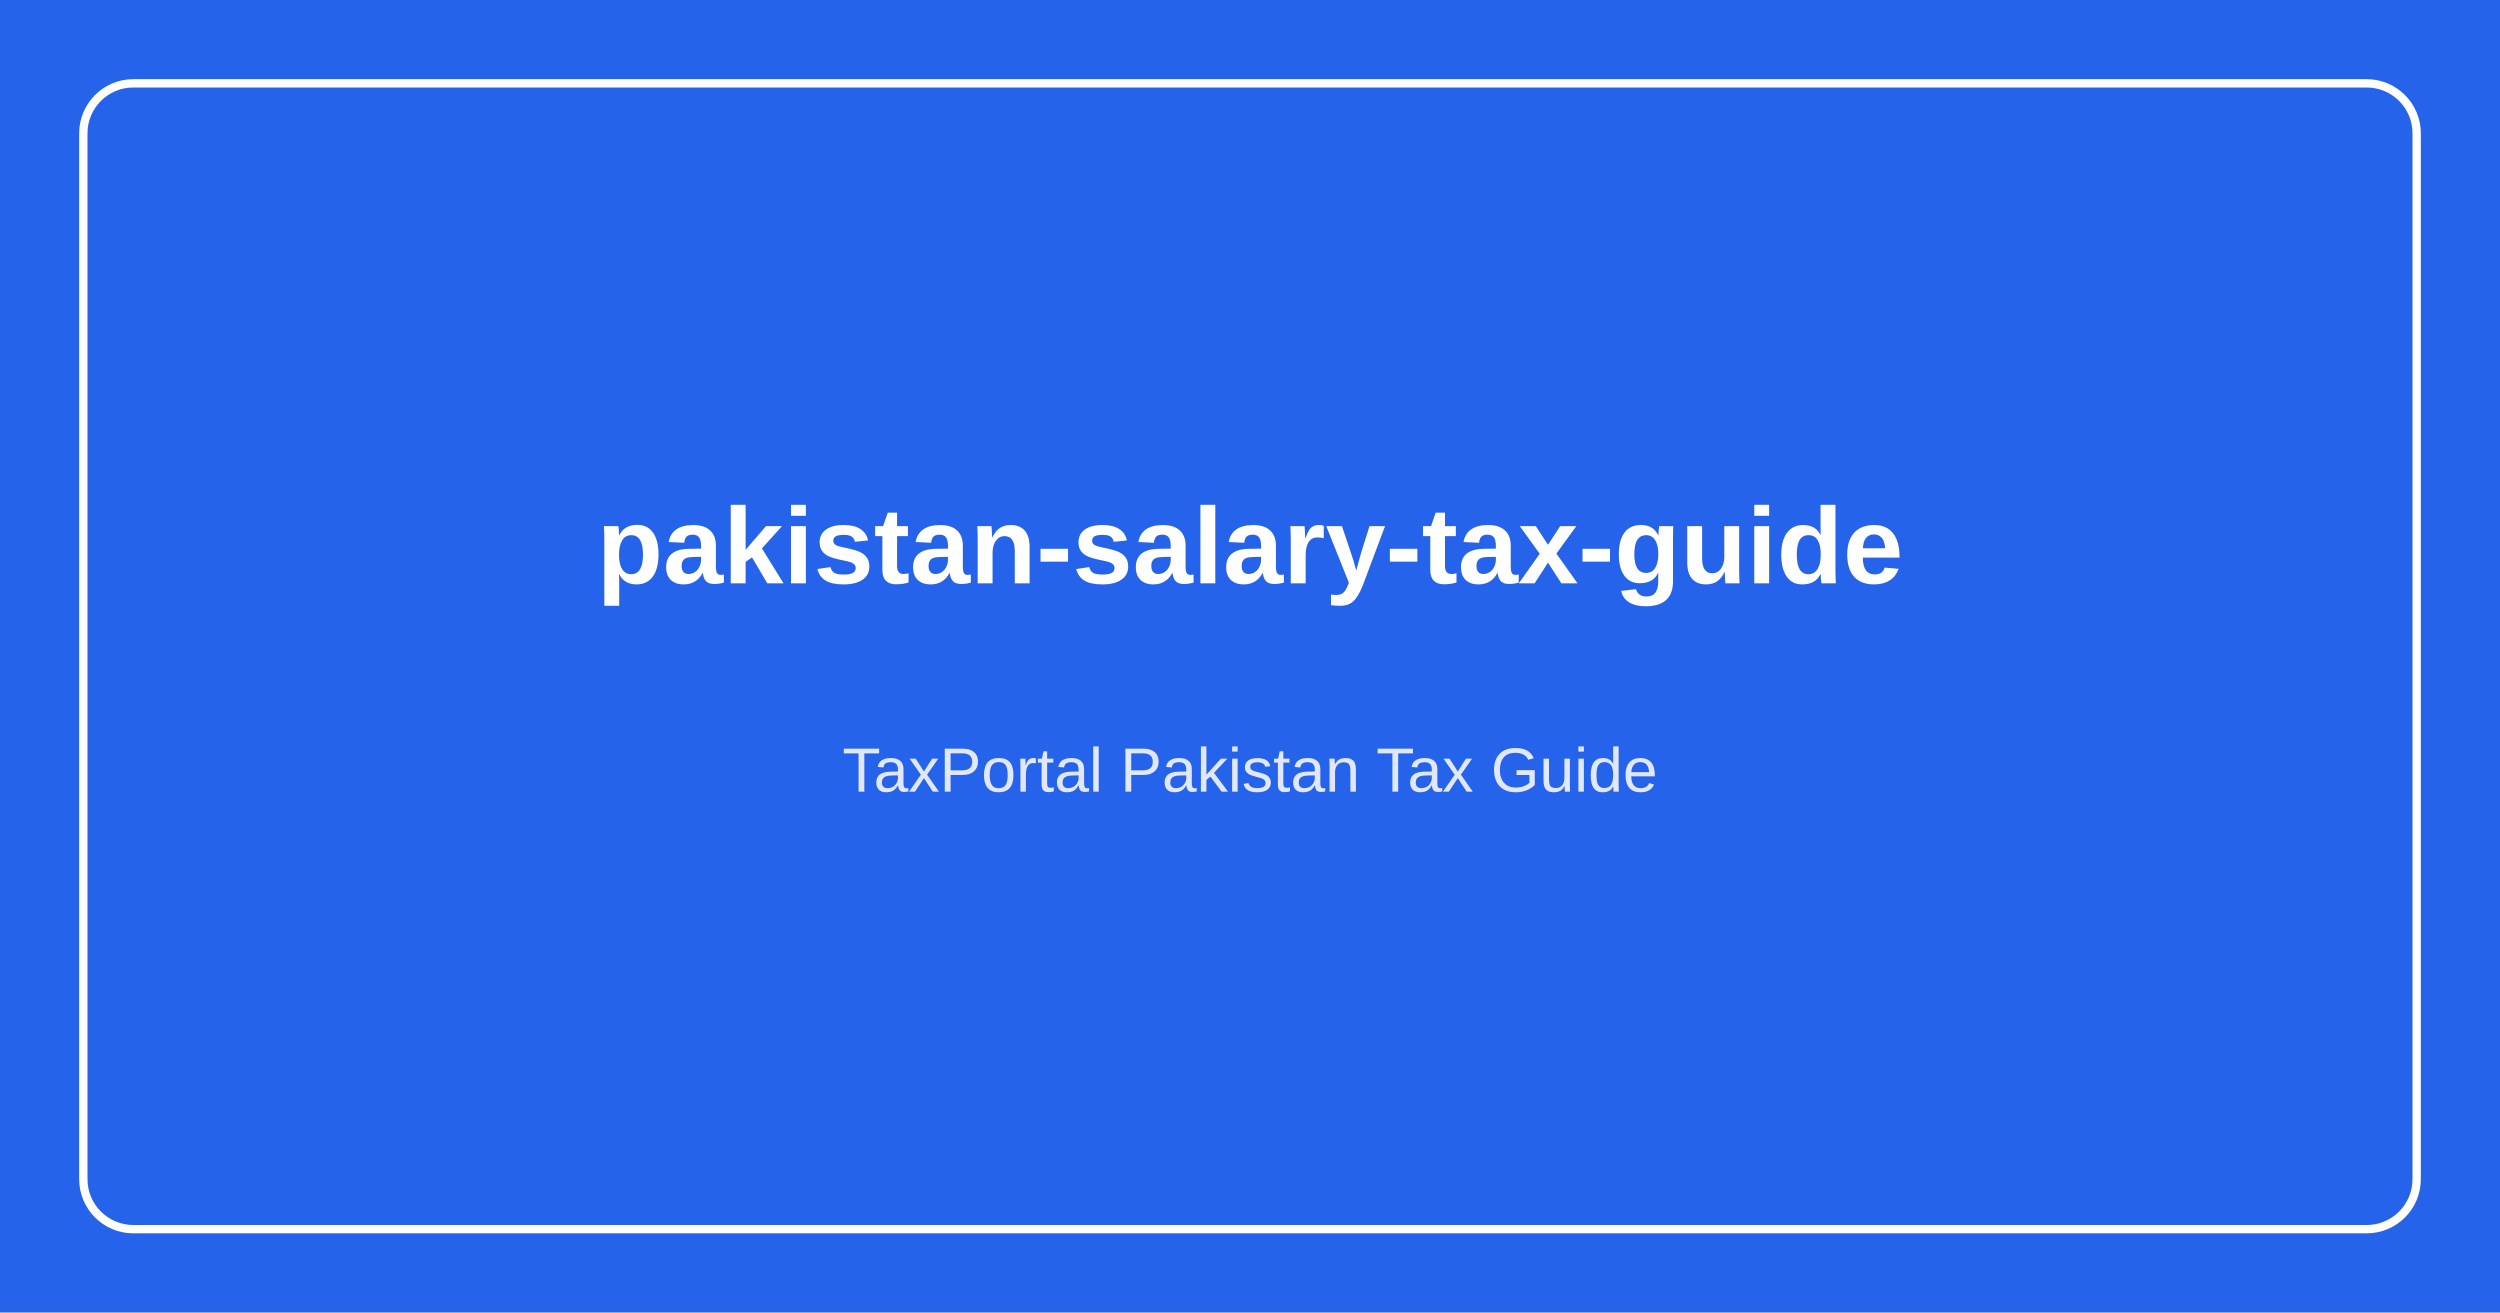
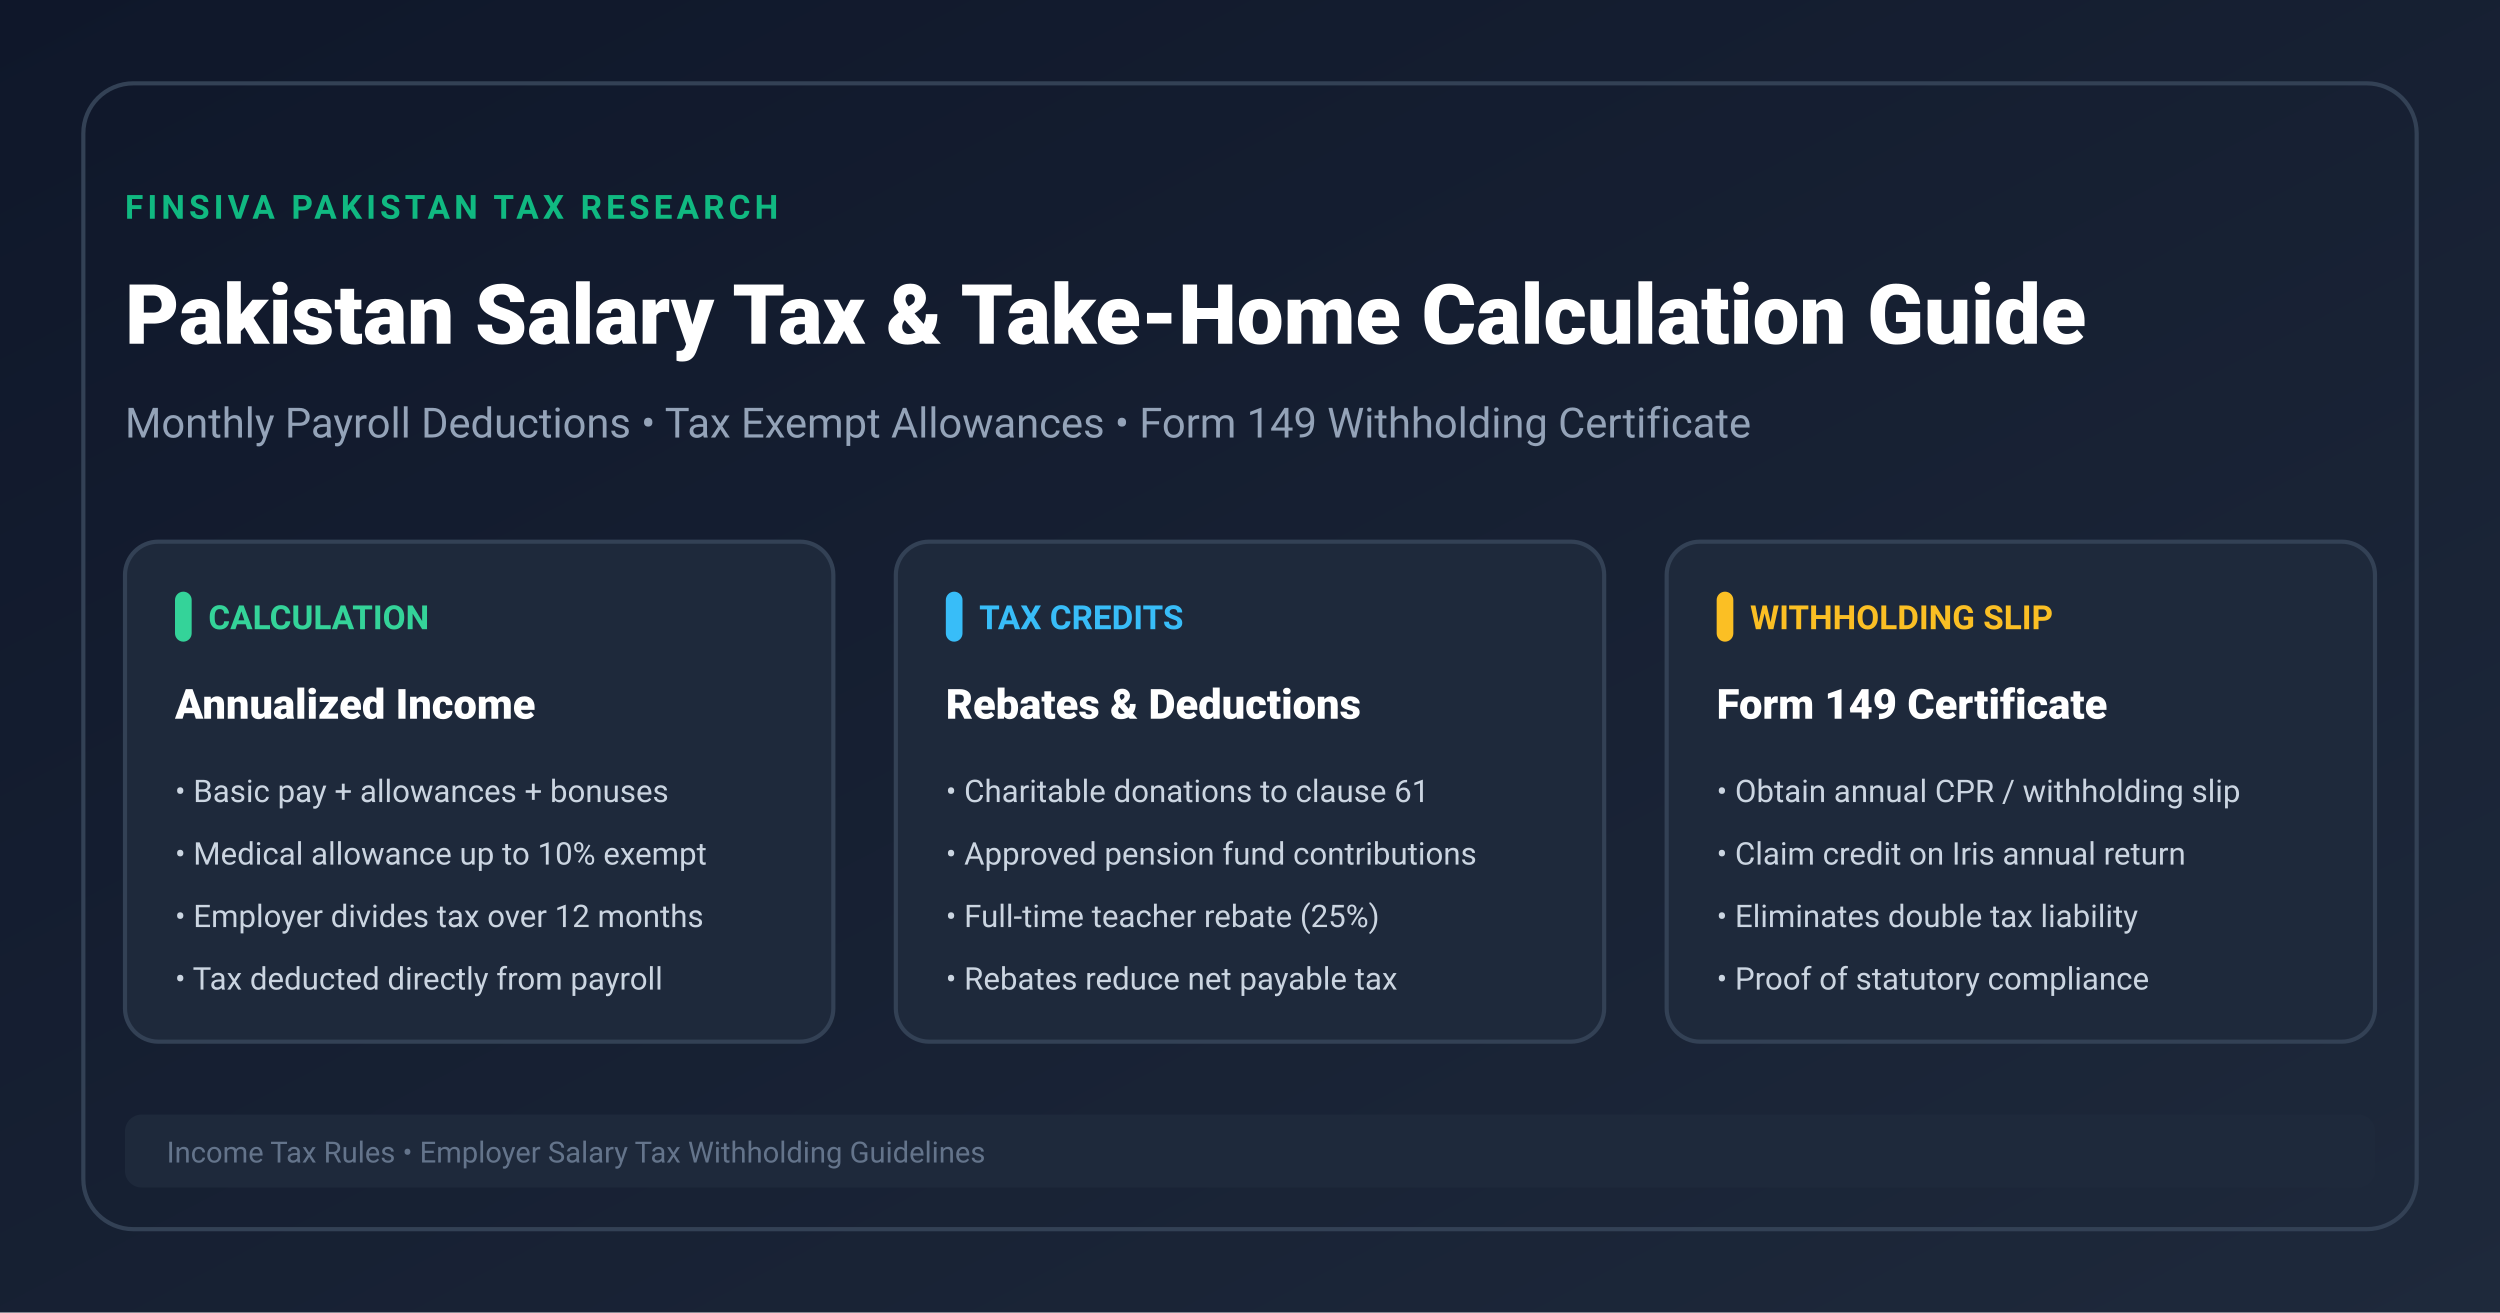
<svg xmlns="http://www.w3.org/2000/svg" width="1200" height="630" viewBox="0 0 1200 630">
-   <rect width="1200" height="630" fill="#2563eb" />
-   <rect x="40" y="40" width="1120" height="550" rx="24" fill="none" stroke="#ffffff" stroke-width="4" />
-   <text x="600" y="280" font-family="Arial, sans-serif" font-size="52" font-weight="bold" fill="#ffffff" text-anchor="middle">pakistan-salary-tax-guide</text>
-   <text x="600" y="380" font-family="Arial, sans-serif" font-size="30" fill="#e0e7ff" text-anchor="middle">TaxPortal Pakistan Tax Guide</text>
+   <defs>
+     <linearGradient id="bgGrad" x1="0%" y1="0%" x2="100%" y2="100%">
+       <stop offset="0%" stop-color="#0f172a" />
+       <stop offset="100%" stop-color="#1e293b" />
+     </linearGradient>
+   </defs>
+   <rect width="1200" height="630" fill="url(#bgGrad)" />
+   <rect x="40" y="40" width="1120" height="550" rx="24" fill="none" stroke="#334155" stroke-width="2" />
+   <text x="60" y="105" font-family="-apple-system, BlinkMacSystemFont, 'Segoe UI', Roboto, sans-serif" font-size="16" font-weight="700" fill="#10b981" letter-spacing="2">FINSIVA PAKISTAN TAX RESEARCH</text>
+   <text x="60" y="165" font-family="-apple-system, BlinkMacSystemFont, 'Segoe UI', Roboto, sans-serif" font-size="40" font-weight="800" fill="#ffffff">Pakistan Salary Tax &amp; Take-Home Calculation Guide</text>
+   <text x="60" y="210" font-family="-apple-system, BlinkMacSystemFont, 'Segoe UI', Roboto, sans-serif" font-size="20" fill="#94a3b8">Monthly Payroll Deductions • Tax Exempt Allowances • Form 149 Withholding Certificate</text>
+   <g transform="translate(60, 260)">
+     <g transform="translate(0, 0)">
+       <rect x="0" y="0" width="340" height="240" rx="16" fill="#1e293b" stroke="#334155" stroke-width="2" />
+       <rect x="24" y="24" width="8" height="24" rx="4" fill="#34d399" />
+       <text x="40" y="42" font-family="-apple-system, BlinkMacSystemFont, 'Segoe UI', Roboto, sans-serif" font-size="16" font-weight="700" fill="#34d399">CALCULATION</text>
+       <text x="24" y="85" font-family="-apple-system, BlinkMacSystemFont, 'Segoe UI', Roboto, sans-serif" font-size="20" font-weight="800" fill="#ffffff">Annualized Income</text>
+       <text x="24" y="125" font-family="-apple-system, BlinkMacSystemFont, 'Segoe UI', Roboto, sans-serif" font-size="15" fill="#cbd5e1">• Basic pay + allowances + bonuses</text>
+       <text x="24" y="155" font-family="-apple-system, BlinkMacSystemFont, 'Segoe UI', Roboto, sans-serif" font-size="15" fill="#cbd5e1">• Medical allowance up to 10% exempt</text>
+       <text x="24" y="185" font-family="-apple-system, BlinkMacSystemFont, 'Segoe UI', Roboto, sans-serif" font-size="15" fill="#cbd5e1">• Employer divides tax over 12 months</text>
+       <text x="24" y="215" font-family="-apple-system, BlinkMacSystemFont, 'Segoe UI', Roboto, sans-serif" font-size="15" fill="#cbd5e1">• Tax deducted directly from payroll</text>
+     </g>
+     <g transform="translate(370, 0)">
+       <rect x="0" y="0" width="340" height="240" rx="16" fill="#1e293b" stroke="#334155" stroke-width="2" />
+       <rect x="24" y="24" width="8" height="24" rx="4" fill="#38bdf8" />
+       <text x="40" y="42" font-family="-apple-system, BlinkMacSystemFont, 'Segoe UI', Roboto, sans-serif" font-size="16" font-weight="700" fill="#38bdf8">TAX CREDITS</text>
+       <text x="24" y="85" font-family="-apple-system, BlinkMacSystemFont, 'Segoe UI', Roboto, sans-serif" font-size="20" font-weight="800" fill="#ffffff">Rebates &amp; Deductions</text>
+       <text x="24" y="125" font-family="-apple-system, BlinkMacSystemFont, 'Segoe UI', Roboto, sans-serif" font-size="15" fill="#cbd5e1">• Charitable donations to clause 61</text>
+       <text x="24" y="155" font-family="-apple-system, BlinkMacSystemFont, 'Segoe UI', Roboto, sans-serif" font-size="15" fill="#cbd5e1">• Approved pension fund contributions</text>
+       <text x="24" y="185" font-family="-apple-system, BlinkMacSystemFont, 'Segoe UI', Roboto, sans-serif" font-size="15" fill="#cbd5e1">• Full-time teacher rebate (25%)</text>
+       <text x="24" y="215" font-family="-apple-system, BlinkMacSystemFont, 'Segoe UI', Roboto, sans-serif" font-size="15" fill="#cbd5e1">• Rebates reduce net payable tax</text>
+     </g>
+     <g transform="translate(740, 0)">
+       <rect x="0" y="0" width="340" height="240" rx="16" fill="#1e293b" stroke="#334155" stroke-width="2" />
+       <rect x="24" y="24" width="8" height="24" rx="4" fill="#fbbf24" />
+       <text x="40" y="42" font-family="-apple-system, BlinkMacSystemFont, 'Segoe UI', Roboto, sans-serif" font-size="16" font-weight="700" fill="#fbbf24">WITHHOLDING SLIP</text>
+       <text x="24" y="85" font-family="-apple-system, BlinkMacSystemFont, 'Segoe UI', Roboto, sans-serif" font-size="20" font-weight="800" fill="#ffffff">Form 149 Certificate</text>
+       <text x="24" y="125" font-family="-apple-system, BlinkMacSystemFont, 'Segoe UI', Roboto, sans-serif" font-size="15" fill="#cbd5e1">• Obtain annual CPR / withholding slip</text>
+       <text x="24" y="155" font-family="-apple-system, BlinkMacSystemFont, 'Segoe UI', Roboto, sans-serif" font-size="15" fill="#cbd5e1">• Claim credit on Iris annual return</text>
+       <text x="24" y="185" font-family="-apple-system, BlinkMacSystemFont, 'Segoe UI', Roboto, sans-serif" font-size="15" fill="#cbd5e1">• Eliminates double tax liability</text>
+       <text x="24" y="215" font-family="-apple-system, BlinkMacSystemFont, 'Segoe UI', Roboto, sans-serif" font-size="15" fill="#cbd5e1">• Proof of statutory compliance</text>
+     </g>
+   </g>
+   <rect x="60" y="535" width="1080" height="35" rx="8" fill="#1e293b" />
+   <text x="80" y="558" font-family="-apple-system, BlinkMacSystemFont, 'Segoe UI', Roboto, sans-serif" font-size="14" fill="#64748b">Income Tax Rules • Employer Salary Tax Withholding Guidelines</text>
</svg>
